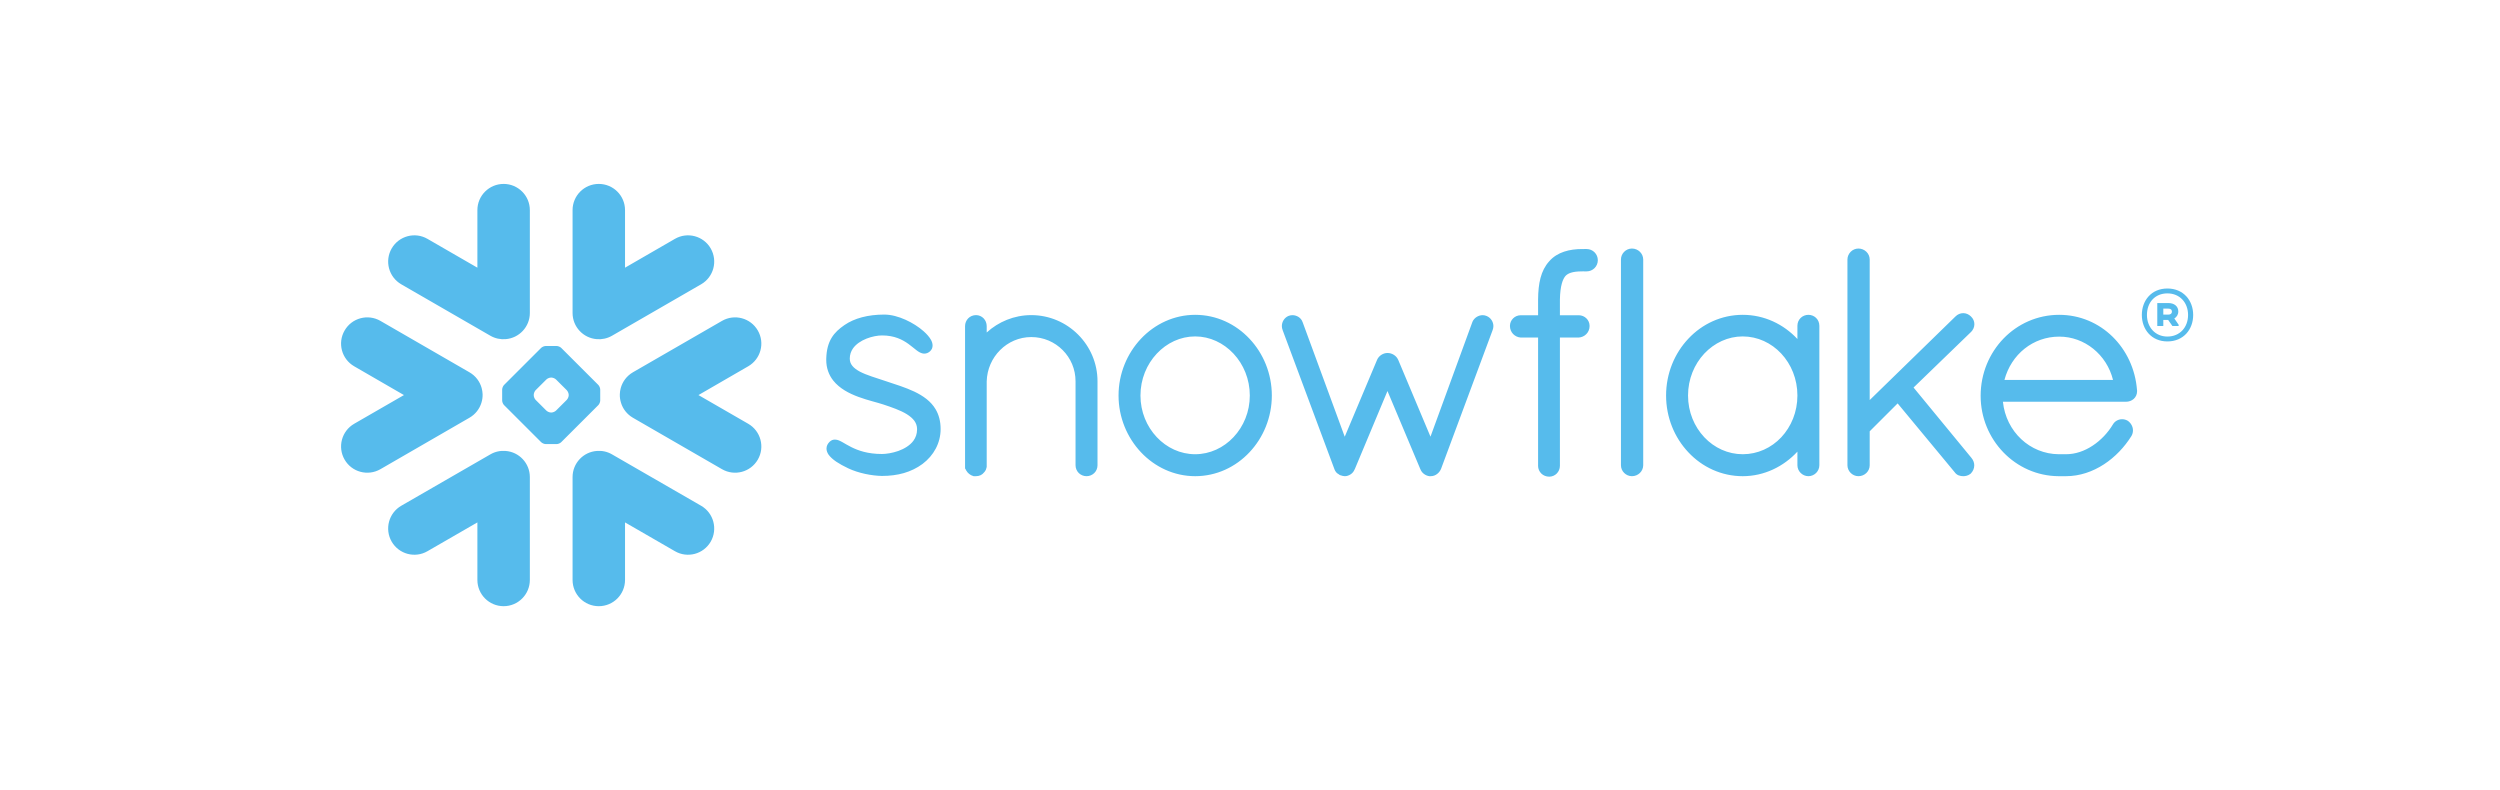
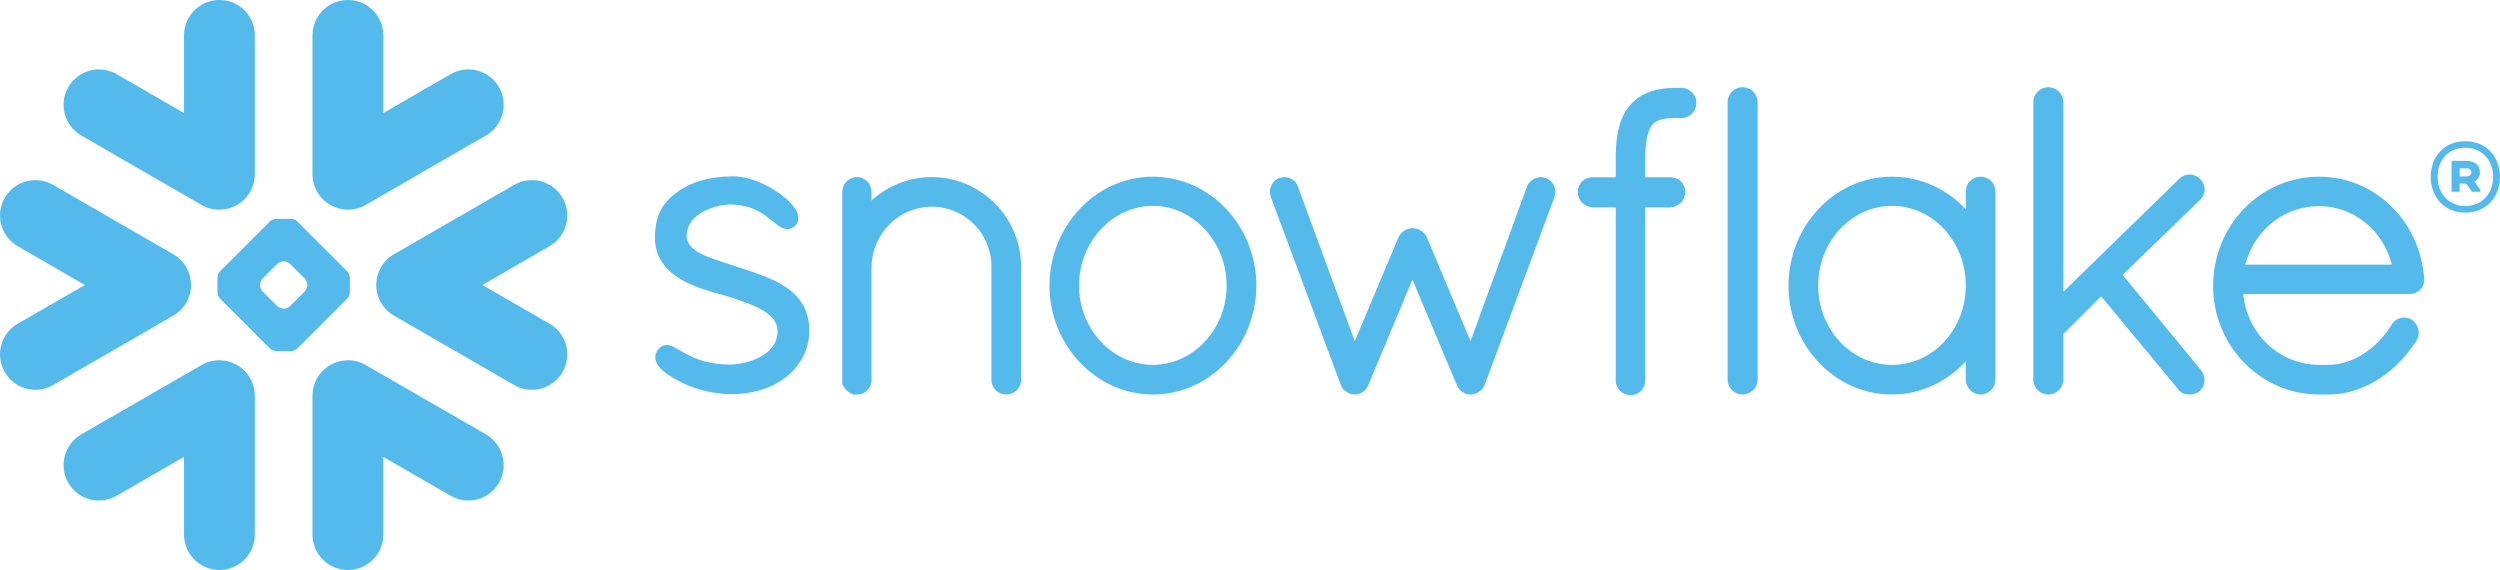
- <svg xmlns="http://www.w3.org/2000/svg" width="2692.91pt" height="850.394pt" viewBox="0 0 2692.91 850.394" version="1.1">
-   <g id="surface1">
-     <path style=" stroke:none;fill-rule:evenodd;fill:rgb(33.769%,73.207%,92.653%);fill-opacity:1;" d="M 2335.496 332.422 L 2330.234 332.422 L 2330.234 338.906 L 2335.496 338.906 C 2337.941 338.906 2339.531 337.805 2339.531 335.727 C 2339.531 333.523 2338.062 332.422 2335.496 332.422 M 2323.75 326.426 L 2335.617 326.426 C 2342.102 326.426 2346.383 329.977 2346.383 335.48 C 2346.383 338.906 2344.672 341.477 2342.102 343.066 L 2346.75 349.797 L 2346.75 351.141 L 2340.023 351.141 L 2335.496 344.656 L 2330.234 344.656 L 2330.234 351.141 L 2323.75 351.141 Z M 2356.906 339.273 C 2356.906 326.059 2348.098 316.027 2334.637 316.027 C 2321.426 316.027 2312.617 325.57 2312.617 339.273 C 2312.617 352.363 2321.426 362.52 2334.637 362.52 C 2348.098 362.52 2356.906 352.488 2356.906 339.273 M 2362.41 339.273 C 2362.41 354.812 2352.012 367.781 2334.637 367.781 C 2317.387 367.781 2307.109 354.688 2307.109 339.273 C 2307.109 323.734 2317.387 310.766 2334.637 310.766 C 2352.012 310.766 2362.41 323.734 2362.41 339.273 M 805.949 394.559 L 752.355 425.555 L 805.949 456.465 C 819.488 464.293 824.117 481.535 816.289 495.094 C 808.48 508.574 791.203 513.188 777.715 505.395 L 681.734 449.977 C 675.336 446.254 670.891 440.41 668.918 433.852 C 667.98 430.832 667.547 427.723 667.652 424.652 C 667.711 422.43 668.035 420.207 668.648 417.984 C 670.566 411.074 675.066 404.914 681.734 401.023 L 777.715 345.645 C 791.203 337.852 808.48 342.48 816.289 356 C 824.117 369.504 819.488 386.746 805.949 394.559 M 755.211 544.781 L 659.25 489.434 C 654.098 486.434 648.387 485.277 642.891 485.746 C 628.25 486.793 616.754 499.016 616.754 513.891 L 616.754 624.695 C 616.754 640.312 629.352 652.965 644.988 652.965 C 660.625 652.965 673.258 640.312 673.258 624.695 L 673.258 562.711 L 726.996 593.73 C 740.496 601.574 757.762 596.93 765.551 583.445 C 773.324 569.922 768.734 552.59 755.211 544.781 M 644.484 436.383 L 604.59 476.223 C 603.449 477.395 601.246 478.352 599.582 478.352 L 587.852 478.352 C 586.242 478.352 584 477.395 582.844 476.223 L 542.969 436.383 C 541.832 435.262 540.91 433.004 540.91 431.414 L 540.91 419.664 C 540.91 418.035 541.832 415.777 542.969 414.641 L 582.844 374.797 C 584 373.625 586.242 372.703 587.852 372.703 L 599.582 372.703 C 601.211 372.703 603.449 373.625 604.59 374.797 L 644.484 414.641 C 645.621 415.777 646.543 418.035 646.543 419.664 L 646.543 431.414 C 646.543 433.004 645.621 435.262 644.484 436.383 M 612.594 425.32 C 612.594 423.715 611.621 421.469 610.484 420.277 L 598.93 408.781 C 597.793 407.645 595.551 406.703 593.941 406.703 L 593.488 406.703 C 591.883 406.703 589.645 407.645 588.523 408.781 L 576.969 420.277 C 575.812 421.469 574.926 423.715 574.926 425.32 L 574.926 425.773 C 574.926 427.363 575.812 429.586 576.969 430.742 L 588.523 442.273 C 589.66 443.41 591.883 444.355 593.488 444.355 L 593.941 444.355 C 595.551 444.355 597.793 443.41 598.93 442.273 L 610.484 430.742 C 611.621 429.586 612.594 427.363 612.594 425.773 Z M 432.223 306.238 L 528.203 361.641 C 533.355 364.605 539.086 365.777 544.594 365.324 C 559.203 364.242 570.734 352.008 570.734 337.148 L 570.734 226.344 C 570.734 210.766 558.062 198.113 542.5 198.113 C 526.863 198.113 514.23 210.766 514.23 226.344 L 514.23 288.344 L 460.457 257.289 C 446.973 249.48 429.727 254.109 421.898 267.613 C 414.109 281.168 418.719 298.43 432.223 306.238 M 642.891 365.324 C 648.387 365.777 654.098 364.605 659.25 361.641 L 755.211 306.238 C 768.734 298.43 773.324 281.168 765.551 267.613 C 757.762 254.109 740.5 249.48 726.996 257.289 L 673.258 288.344 L 673.258 226.344 C 673.258 210.766 660.625 198.113 644.988 198.113 C 629.352 198.113 616.754 210.766 616.754 226.344 L 616.754 337.148 C 616.754 352.008 628.25 364.242 642.891 365.324 M 544.594 485.746 C 539.086 485.277 533.355 486.434 528.203 489.434 L 432.223 544.781 C 418.719 552.59 414.109 569.922 421.898 583.445 C 429.727 596.93 446.973 601.574 460.457 593.73 L 514.23 562.711 L 514.23 624.695 C 514.23 640.312 526.863 652.965 542.5 652.965 C 558.062 652.965 570.734 640.312 570.734 624.695 L 570.734 513.891 C 570.734 499.016 559.203 486.793 544.594 485.746 M 518.566 433.852 C 519.527 430.832 519.922 427.723 519.852 424.652 C 519.742 422.43 519.453 420.207 518.824 417.984 C 516.922 411.074 512.422 404.91 505.68 401.023 L 409.77 345.645 C 396.23 337.852 378.969 342.48 371.199 356 C 363.352 369.504 367.98 386.746 381.52 394.559 L 435.113 425.555 L 381.52 456.465 C 367.98 464.293 363.371 481.535 371.199 495.094 C 378.969 508.574 396.23 513.188 409.77 505.395 L 505.68 449.977 C 512.152 446.254 516.543 440.41 518.566 433.852 M 1709.078 268.246 L 1706.438 268.246 C 1706.094 268.246 1705.75 268.281 1705.391 268.297 C 1705.066 268.281 1704.723 268.246 1704.379 268.246 C 1697.562 268.246 1690.949 269.02 1684.762 271.082 C 1678.672 273.105 1673.051 276.449 1668.695 281.531 L 1668.68 281.512 L 1668.66 281.531 L 1668.66 281.551 C 1664.16 286.559 1661.195 292.539 1659.391 299.336 C 1657.582 306.168 1656.836 313.867 1656.77 322.617 L 1656.77 339.559 L 1638.094 339.559 C 1631.605 339.594 1626.453 344.781 1626.453 351.051 C 1626.418 354.434 1627.738 357.539 1629.871 359.781 C 1632.023 361.988 1634.965 363.434 1638.238 363.613 L 1656.77 363.613 L 1656.77 501.438 L 1656.75 501.762 C 1656.75 505 1658.105 507.98 1660.293 510.113 C 1662.457 512.211 1665.5 513.457 1668.805 513.457 C 1675.094 513.422 1680.262 508.289 1680.281 501.762 L 1680.281 363.613 L 1700.363 363.613 C 1703.598 363.434 1706.582 362.078 1708.719 359.891 C 1710.902 357.703 1712.242 354.633 1712.242 351.305 L 1712.242 350.852 C 1712.168 344.652 1706.98 339.559 1700.492 339.559 L 1680.281 339.559 L 1680.281 322.688 C 1680.41 315.227 1681.188 309.641 1682.305 305.574 C 1683.391 301.488 1684.875 298.918 1686.211 297.332 C 1687.512 295.918 1689.211 294.742 1691.977 293.805 C 1694.762 292.902 1698.613 292.32 1703.82 292.32 L 1704.434 292.32 C 1704.742 292.32 1705.066 292.266 1705.352 292.266 C 1705.719 292.266 1706.059 292.32 1706.438 292.32 L 1709.078 292.32 C 1715.746 292.32 1721.117 286.938 1721.117 280.285 C 1721.117 273.633 1715.746 268.246 1709.078 268.246 M 2123.098 357.648 C 2125.449 355.312 2126.73 352.223 2126.73 349.152 C 2126.73 346.133 2125.449 343.113 2123.078 340.926 L 2123.098 340.926 C 2123.078 340.855 2123.023 340.855 2123.023 340.855 C 2123.008 340.801 2122.973 340.781 2122.973 340.781 L 2122.938 340.781 C 2120.656 338.539 2117.73 337.312 2114.707 337.312 C 2111.656 337.312 2108.676 338.578 2106.398 340.855 L 2013.973 430.926 L 2013.973 279.543 C 2013.973 273.02 2008.516 267.719 2001.809 267.719 C 1998.574 267.719 1995.613 269.074 1993.496 271.211 C 1991.398 273.324 1989.988 276.305 1989.988 279.543 L 1989.988 501.148 C 1989.988 504.383 1991.398 507.348 1993.496 509.445 C 1995.613 511.543 1998.574 512.934 2001.809 512.934 C 2008.516 512.934 2013.973 507.656 2013.973 501.148 L 2013.973 464.582 L 2044.07 434.523 L 2105.422 508.543 C 2106.578 510.242 2108.152 511.414 2109.703 512.027 C 2111.477 512.699 2113.195 512.934 2114.727 512.934 C 2116.844 512.934 2119.828 512.484 2122.449 510.422 L 2122.594 510.332 L 2122.754 510.172 C 2125.211 507.75 2126.602 504.527 2126.602 501.238 C 2126.602 498.477 2125.578 495.652 2123.676 493.395 L 2123.676 493.359 L 2061.223 417.441 L 2123.043 357.648 Z M 1956.207 342.41 C 1958.391 344.523 1959.75 347.582 1959.75 350.887 L 1959.75 501.148 C 1959.75 504.383 1958.359 507.348 1956.281 509.445 C 1954.145 511.543 1951.199 512.934 1947.945 512.934 C 1944.695 512.934 1941.711 511.543 1939.609 509.445 C 1937.48 507.348 1936.105 504.383 1936.105 501.148 L 1936.105 486.488 C 1921.23 502.562 1900.336 512.934 1877.215 512.934 C 1854.207 512.934 1833.488 503.047 1818.652 487.211 C 1803.758 471.449 1794.648 449.738 1794.648 426.027 C 1794.648 402.312 1803.758 380.586 1818.652 364.805 C 1833.488 348.988 1854.207 339.117 1877.215 339.117 C 1900.32 339.117 1921.23 349.188 1936.105 365.184 L 1936.105 350.887 C 1936.105 347.582 1937.465 344.523 1939.648 342.41 C 1941.836 340.332 1944.781 339.117 1947.945 339.117 C 1951.074 339.117 1954.055 340.332 1956.207 342.41 M 1936.105 426.027 C 1936.105 408.258 1929.398 392.336 1918.684 380.84 C 1907.977 369.379 1893.285 362.422 1877.215 362.383 C 1861.273 362.383 1846.633 369.379 1835.82 380.84 C 1825.086 392.336 1818.289 408.258 1818.289 426.027 C 1818.289 443.777 1825.086 459.594 1835.82 471 C 1846.578 482.406 1861.273 489.273 1877.215 489.273 C 1893.32 489.273 1908.016 482.406 1918.719 471.035 C 1929.398 459.594 1936.105 443.797 1936.105 426.027 M 984.828 421.797 C 975.281 417.297 964.453 413.973 953.648 410.391 C 943.703 407.031 933.617 404.172 926.422 400.414 C 922.809 398.48 919.988 396.438 918.164 394.141 C 916.301 391.848 915.398 389.516 915.344 386.332 C 915.363 381.977 916.629 378.469 918.758 375.359 C 921.996 370.715 927.418 367.102 933.348 364.766 C 939.203 362.422 945.547 361.316 950.086 361.316 C 963.496 361.336 971.973 365.801 978.484 370.426 C 981.699 372.758 984.41 375.125 986.977 377.074 C 988.297 378.09 989.527 379.012 990.957 379.699 C 992.309 380.367 993.902 380.91 995.637 380.91 C 996.738 380.91 997.844 380.711 998.852 380.277 C 999.918 379.844 1000.844 379.23 1001.73 378.469 C 1002.594 377.66 1003.336 376.68 1003.859 375.598 C 1004.332 374.477 1004.547 373.316 1004.547 372.18 C 1004.547 370.082 1003.875 368.113 1002.918 366.266 C 1001.129 363.016 998.383 359.906 994.879 356.797 C 989.672 352.172 982.805 347.762 975.41 344.434 C 967.996 341.109 960.043 338.848 952.473 338.848 C 934.918 338.848 920.258 342.824 909.613 350.148 C 904.062 353.977 899.184 358.172 895.73 363.957 C 892.223 369.758 890.273 376.918 890.02 386.227 C 890 386.641 890 387.055 890 387.473 C 889.965 396.508 892.875 403.957 897.449 409.797 C 904.391 418.582 914.691 423.84 924.801 427.562 C 934.887 431.285 944.969 433.512 951.332 435.645 C 960.297 438.629 969.824 441.859 976.762 446.145 C 980.219 448.332 983.02 450.684 984.918 453.266 C 986.762 455.926 987.809 458.672 987.848 462.141 L 987.848 462.395 C 987.828 467.422 986.348 471.363 983.906 474.742 C 980.219 479.766 974.09 483.453 967.582 485.785 C 961.094 488.062 954.352 489.023 950.012 489.023 C 934.703 489.023 924.457 485.332 917.027 481.629 C 913.301 479.766 910.285 477.922 907.555 476.367 C 906.199 475.625 904.934 474.938 903.598 474.395 C 902.293 473.855 900.902 473.508 899.332 473.508 C 898.371 473.508 897.324 473.672 896.363 474.051 C 895.387 474.469 894.504 475.051 893.762 475.754 C 892.73 476.75 891.828 477.867 891.195 479.152 C 890.582 480.434 890.273 481.789 890.273 483.199 C 890.273 485.516 891.141 487.629 892.371 489.547 C 894.305 492.309 897.145 494.789 900.684 497.262 C 904.336 499.703 908.691 502.105 913.715 504.477 C 924.852 509.734 939.133 512.484 949.977 512.664 L 950.012 512.664 C 966.879 512.664 981.449 508.777 993.719 499.738 L 993.719 499.719 L 993.738 499.719 C 1005.738 490.684 1013.203 477.254 1013.203 462.09 C 1013.203 453.754 1011.254 446.688 1007.836 440.902 C 1002.688 432.137 994.316 426.355 984.828 421.797 M 1757.844 267.719 C 1754.613 267.719 1751.645 269.074 1749.512 271.211 C 1747.379 273.324 1746.027 276.305 1746.027 279.543 L 1746.027 501.148 C 1746.027 504.383 1747.379 507.348 1749.512 509.445 C 1751.645 511.543 1754.613 512.934 1757.844 512.934 C 1764.551 512.934 1769.973 507.656 1770.012 501.148 L 1770.012 279.543 C 1769.973 273.02 1764.551 267.719 1757.844 267.719 M 2301.973 420.426 L 2301.973 421.598 C 2301.973 424.871 2300.508 427.816 2298.289 429.75 C 2296.082 431.699 2293.207 432.715 2290.117 432.75 L 2157.461 432.75 C 2160.84 465.121 2186.688 489.023 2217.543 489.273 L 2225.371 489.273 C 2235.582 489.309 2245.523 485.785 2254.273 479.945 C 2263.035 474.164 2270.613 466.082 2275.945 457.188 C 2277.047 455.289 2278.621 453.848 2280.332 452.961 C 2282.09 452.004 2283.973 451.566 2285.867 451.566 C 2287.961 451.566 2290.043 452.109 2291.867 453.211 L 2291.996 453.266 L 2292.141 453.375 C 2295.465 455.816 2297.547 459.539 2297.547 463.625 C 2297.547 465.703 2297.004 467.82 2295.863 469.734 L 2295.828 469.805 L 2295.789 469.844 C 2288.379 481.629 2278.273 492.383 2266.277 500.176 C 2254.254 507.984 2240.316 512.934 2225.371 512.934 L 2217.414 512.934 C 2194.133 512.773 2173.094 502.941 2157.93 487.211 C 2142.797 471.543 2133.473 450.012 2133.473 426.355 C 2133.473 402.293 2142.875 380.461 2158.129 364.66 C 2173.387 348.883 2194.586 339.117 2218.066 339.117 C 2240.48 339.117 2260.613 348.031 2275.531 362.621 C 2290.441 377.203 2300.184 397.465 2301.918 420.262 Z M 2276.07 409.254 C 2269.348 381.977 2245.395 362.543 2218.066 362.602 C 2190.047 362.602 2166.426 381.617 2159.105 409.254 Z M 1110.867 339.426 C 1092.355 339.426 1075.457 346.641 1062.84 358.152 L 1062.84 351.27 C 1062.82 348.105 1061.648 345.156 1059.586 342.988 C 1057.582 340.855 1054.613 339.426 1051.363 339.426 C 1048 339.426 1044.961 340.781 1042.852 342.969 C 1040.773 345.121 1039.523 348.105 1039.523 351.27 L 1039.523 504.676 L 1040.012 505.16 L 1040.031 505.234 C 1040.156 505.742 1040.48 506.301 1040.824 506.844 C 1042.434 509.68 1045.07 511.832 1048.34 512.789 L 1048.812 512.934 L 1051.363 512.934 C 1053.062 512.934 1054.777 512.57 1056.406 511.812 C 1057.762 511.164 1059.027 510.113 1060.039 508.777 L 1060.078 508.793 C 1060.199 508.668 1060.238 508.508 1060.383 508.379 C 1060.438 508.363 1060.492 508.309 1060.527 508.25 C 1061.156 507.441 1061.684 506.605 1062.012 505.832 C 1062.355 504.906 1062.57 504.043 1062.734 503.371 L 1062.84 502.941 L 1062.84 410.824 C 1063.184 397.648 1068.609 385.734 1077.301 377.074 C 1085.941 368.422 1097.777 363.07 1110.867 363.07 C 1124.172 363.07 1136.043 368.422 1144.652 377.074 C 1153.289 385.703 1158.531 397.594 1158.531 410.699 L 1158.531 501.148 C 1158.531 504.457 1159.941 507.512 1162.074 509.609 C 1164.262 511.703 1167.242 512.934 1170.355 512.934 C 1173.516 512.934 1176.484 511.703 1178.652 509.609 C 1180.855 507.512 1182.195 504.457 1182.195 501.148 L 1182.195 410.699 C 1182.195 371.656 1150.309 339.48 1110.867 339.426 M 1345.941 364.914 C 1360.871 380.746 1369.945 402.473 1369.98 426.027 C 1369.945 449.582 1360.871 471.285 1345.941 487.125 C 1331.121 502.941 1310.422 512.934 1287.41 512.934 C 1264.582 512.934 1243.848 502.941 1228.973 487.125 C 1214.078 471.285 1204.859 449.582 1204.859 426.027 C 1204.859 402.473 1214.078 380.746 1228.973 364.914 C 1243.848 349.113 1264.582 339.117 1287.41 339.117 C 1310.422 339.117 1331.121 349.113 1345.941 364.914 M 1346.246 426.027 C 1346.246 408.422 1339.488 392.477 1328.734 380.965 C 1317.926 369.43 1303.281 362.383 1287.375 362.383 C 1271.469 362.383 1256.793 369.43 1246 380.965 C 1235.227 392.477 1228.465 408.422 1228.465 426.027 C 1228.465 443.613 1235.227 459.41 1246 470.852 C 1256.793 482.332 1271.469 489.273 1287.375 489.273 C 1303.281 489.273 1317.977 482.332 1328.734 470.852 C 1339.488 459.41 1346.246 443.613 1346.246 426.027 M 1601.473 340.438 L 1601.418 340.402 C 1601.418 340.402 1601.387 340.383 1601.344 340.383 C 1599.992 339.789 1598.508 339.48 1597.082 339.48 C 1594.766 339.5 1592.547 340.188 1590.613 341.398 C 1588.641 342.645 1586.973 344.469 1586.016 346.75 L 1586.016 346.805 L 1540.867 470.363 L 1506.074 387.547 L 1506.02 387.508 C 1505.039 385.191 1503.289 383.406 1501.301 382.16 C 1499.293 380.91 1496.977 380.223 1494.539 380.223 C 1492.172 380.223 1489.965 380.965 1488.016 382.176 C 1486.094 383.422 1484.363 385.191 1483.387 387.508 L 1483.367 387.547 L 1448.5 470.422 L 1403.109 346.91 L 1403.078 346.91 C 1402.281 344.523 1400.672 342.66 1398.758 341.434 C 1396.805 340.188 1394.527 339.5 1392.176 339.48 C 1390.676 339.48 1389.16 339.789 1387.73 340.383 L 1387.66 340.383 L 1387.605 340.438 C 1383.375 342.41 1380.789 346.641 1380.773 351.25 C 1380.773 352.695 1381.059 354.141 1381.621 355.57 L 1381.602 355.57 L 1437.438 505.484 L 1437.438 505.543 C 1437.871 506.66 1438.484 507.766 1439.391 508.848 C 1440.039 509.629 1441 510.277 1441.992 510.82 C 1442.176 511 1442.465 511.254 1442.895 511.523 C 1443.367 511.812 1443.965 512.012 1444.578 512.121 C 1445.57 512.449 1446.895 512.934 1448.664 512.934 C 1450.918 512.934 1453.02 512.121 1454.898 510.906 C 1456.652 509.734 1458.223 507.98 1459.09 505.707 L 1459.234 505.594 L 1494.539 421.199 L 1529.895 505.25 L 1529.93 505.25 C 1530.746 507.492 1532.172 509.25 1533.836 510.492 C 1535.59 511.812 1537.555 512.629 1539.637 512.934 L 1541.121 512.934 C 1542.531 512.934 1543.902 512.664 1545.059 512.211 C 1546.27 511.742 1547.246 511.129 1548.059 510.512 C 1549.957 509.066 1551.422 507.078 1552.328 504.871 L 1552.328 504.82 L 1607.801 355.57 C 1608.344 354.141 1608.633 352.715 1608.633 351.27 C 1608.613 346.695 1605.918 342.34 1601.473 340.438 " />
+ <svg xmlns="http://www.w3.org/2000/svg" width="1995.032pt" height="454.852pt" viewBox="0 0 1995.032 454.852" version="1.1" id="svg1">
+   <defs id="defs1" />
+   <g id="surface1" transform="translate(-367.378,-198.1133)">
+     <path style="fill:#54baeb;fill-opacity:1;fill-rule:evenodd;stroke:none" d="m 2335.496,332.422 h -5.262 v 6.484 h 5.262 c 2.445,0 4.035,-1.102 4.035,-3.18 0,-2.203 -1.469,-3.305 -4.035,-3.305 m -11.746,-5.996 h 11.867 c 6.484,0 10.766,3.551 10.766,9.055 0,3.426 -1.711,5.996 -4.281,7.586 l 4.648,6.73 v 1.344 h -6.727 l -4.527,-6.484 h -5.262 v 6.484 h -6.484 z m 33.156,12.848 c 0,-13.215 -8.809,-23.246 -22.27,-23.246 -13.211,0 -22.02,9.543 -22.02,23.246 0,13.09 8.809,23.246 22.02,23.246 13.461,0 22.27,-10.031 22.27,-23.246 m 5.504,0 c 0,15.539 -10.399,28.508 -27.773,28.508 -17.25,0 -27.527,-13.094 -27.527,-28.508 0,-15.539 10.277,-28.508 27.527,-28.508 17.375,0 27.773,12.969 27.773,28.508 m -1556.461,55.285 -53.594,30.996 53.594,30.91 c 13.539,7.828 18.168,25.07 10.34,38.629 -7.809,13.48 -25.086,18.094 -38.574,10.301 l -95.98,-55.418 c -6.398,-3.723 -10.844,-9.566 -12.816,-16.125 -0.938,-3.02 -1.371,-6.129 -1.266,-9.199 0.059,-2.223 0.383,-4.445 0.996,-6.668 1.918,-6.91 6.418,-13.07 13.086,-16.961 l 95.98,-55.379 c 13.488,-7.793 30.766,-3.164 38.574,10.355 7.828,13.504 3.199,30.746 -10.34,38.559 M 755.211,544.781 659.25,489.434 c -5.152,-3 -10.863,-4.156 -16.359,-3.688 -14.641,1.047 -26.137,13.27 -26.137,28.145 v 110.805 c 0,15.617 12.598,28.27 28.234,28.27 15.637,0 28.27,-12.652 28.27,-28.27 v -61.984 l 53.738,31.02 c 13.5,7.844 30.766,3.199 38.555,-10.285 7.773,-13.523 3.184,-30.855 -10.34,-38.664 M 644.484,436.383 604.59,476.223 c -1.141,1.172 -3.344,2.129 -5.008,2.129 h -11.73 c -1.609,0 -3.852,-0.957 -5.008,-2.129 l -39.875,-39.84 c -1.137,-1.121 -2.059,-3.379 -2.059,-4.969 v -11.75 c 0,-1.629 0.922,-3.887 2.059,-5.023 l 39.875,-39.844 c 1.156,-1.172 3.398,-2.094 5.008,-2.094 h 11.73 c 1.629,0 3.867,0.922 5.008,2.094 l 39.895,39.844 c 1.137,1.137 2.059,3.395 2.059,5.023 v 11.75 c 0,1.59 -0.922,3.848 -2.059,4.969 m -31.891,-11.062 c 0,-1.605 -0.973,-3.852 -2.109,-5.043 l -11.555,-11.496 c -1.137,-1.137 -3.379,-2.078 -4.988,-2.078 h -0.453 c -1.605,0 -3.844,0.941 -4.965,2.078 l -11.555,11.496 c -1.156,1.191 -2.043,3.438 -2.043,5.043 v 0.453 c 0,1.59 0.887,3.812 2.043,4.969 l 11.555,11.531 c 1.137,1.137 3.359,2.082 4.965,2.082 h 0.453 c 1.609,0 3.852,-0.945 4.988,-2.082 l 11.555,-11.531 c 1.137,-1.156 2.109,-3.379 2.109,-4.969 z m -180.371,-119.082 95.98,55.402 c 5.152,2.965 10.883,4.137 16.391,3.684 14.609,-1.082 26.141,-13.316 26.141,-28.176 V 226.344 c 0,-15.578 -12.672,-28.23 -28.234,-28.23 -15.637,0 -28.27,12.652 -28.27,28.23 v 62 l -53.773,-31.055 c -13.484,-7.809 -30.73,-3.18 -38.559,10.324 -7.789,13.555 -3.18,30.816 10.324,38.625 m 210.668,59.086 c 5.496,0.453 11.207,-0.719 16.359,-3.684 l 95.961,-55.402 c 13.523,-7.809 18.113,-25.07 10.34,-38.625 C 757.762,254.109 740.5,249.48 726.996,257.289 l -53.738,31.055 v -62 c 0,-15.578 -12.633,-28.23 -28.27,-28.23 -15.637,0 -28.234,12.652 -28.234,28.23 v 110.805 c 0,14.859 11.496,27.094 26.137,28.176 m -98.297,120.422 c -5.508,-0.469 -11.238,0.688 -16.391,3.688 l -95.98,55.348 c -13.504,7.809 -18.113,25.141 -10.324,38.664 7.828,13.484 25.074,18.129 38.559,10.285 l 53.773,-31.02 v 61.984 c 0,15.617 12.633,28.27 28.27,28.27 15.562,0 28.234,-12.652 28.234,-28.27 V 513.891 c 0,-14.875 -11.531,-27.098 -26.141,-28.145 m -26.027,-51.895 c 0.961,-3.02 1.355,-6.129 1.285,-9.199 -0.109,-2.223 -0.398,-4.445 -1.027,-6.668 -1.902,-6.91 -6.402,-13.074 -13.145,-16.961 L 409.77,345.645 C 396.23,337.852 378.969,342.48 371.199,356 c -7.848,13.504 -3.219,30.746 10.32,38.559 l 53.594,30.996 -53.594,30.91 c -13.539,7.828 -18.148,25.07 -10.32,38.629 7.77,13.48 25.031,18.094 38.57,10.301 l 95.91,-55.418 c 6.473,-3.723 10.863,-9.566 12.887,-16.125 M 1709.078,268.246 h -2.641 c -0.344,0 -0.688,0.035 -1.047,0.051 -0.324,-0.016 -0.668,-0.051 -1.012,-0.051 -6.816,0 -13.43,0.773 -19.617,2.836 -6.09,2.023 -11.711,5.367 -16.066,10.449 l -0.016,-0.019 -0.019,0.019 v 0.019 c -4.5,5.008 -7.465,10.988 -9.27,17.785 -1.809,6.832 -2.555,14.531 -2.621,23.281 v 16.941 h -18.676 c -6.488,0.035 -11.641,5.223 -11.641,11.492 -0.035,3.383 1.285,6.488 3.418,8.73 2.152,2.207 5.094,3.652 8.367,3.832 h 18.531 V 501.438 l -0.02,0.324 c 0,3.238 1.355,6.219 3.543,8.352 2.164,2.098 5.207,3.344 8.512,3.344 6.289,-0.035 11.457,-5.168 11.477,-11.695 V 363.613 h 20.082 c 3.234,-0.18 6.219,-1.535 8.355,-3.723 2.183,-2.188 3.523,-5.258 3.523,-8.586 v -0.453 c -0.074,-6.199 -5.262,-11.293 -11.75,-11.293 h -20.211 V 322.688 c 0.129,-7.461 0.906,-13.047 2.023,-17.113 1.086,-4.086 2.57,-6.656 3.906,-8.242 1.301,-1.414 3,-2.59 5.766,-3.527 2.785,-0.902 6.637,-1.484 11.844,-1.484 h 0.613 c 0.309,0 0.633,-0.055 0.918,-0.055 0.367,0 0.707,0.055 1.086,0.055 h 2.641 c 6.668,0 12.039,-5.383 12.039,-12.035 0,-6.652 -5.371,-12.039 -12.039,-12.039 m 414.02,89.402 c 2.352,-2.336 3.633,-5.426 3.633,-8.496 0,-3.02 -1.281,-6.039 -3.652,-8.227 h 0.02 c -0.02,-0.07 -0.074,-0.07 -0.074,-0.07 -0.016,-0.055 -0.051,-0.074 -0.051,-0.074 h -0.035 c -2.281,-2.242 -5.207,-3.469 -8.23,-3.469 -3.051,0 -6.031,1.266 -8.309,3.543 l -92.426,90.07 V 279.543 c 0,-6.523 -5.457,-11.824 -12.164,-11.824 -3.234,0 -6.195,1.355 -8.312,3.492 -2.098,2.113 -3.508,5.094 -3.508,8.332 v 221.605 c 0,3.234 1.41,6.199 3.508,8.297 2.117,2.098 5.078,3.488 8.312,3.488 6.707,0 12.164,-5.277 12.164,-11.785 v -36.566 l 30.098,-30.059 61.352,74.02 c 1.156,1.699 2.73,2.871 4.281,3.484 1.774,0.672 3.492,0.906 5.024,0.906 2.117,0 5.101,-0.449 7.723,-2.512 l 0.145,-0.09 0.16,-0.16 c 2.457,-2.422 3.848,-5.645 3.848,-8.934 0,-2.762 -1.024,-5.586 -2.926,-7.844 v -0.035 l -62.453,-75.918 61.82,-59.793 z M 1956.207,342.41 c 2.184,2.113 3.543,5.172 3.543,8.477 v 150.262 c 0,3.234 -1.391,6.199 -3.469,8.297 -2.137,2.098 -5.082,3.488 -8.336,3.488 -3.25,0 -6.234,-1.391 -8.336,-3.488 -2.129,-2.098 -3.504,-5.062 -3.504,-8.297 v -14.66 c -14.875,16.074 -35.77,26.445 -58.891,26.445 -23.008,0 -43.727,-9.887 -58.562,-25.723 -14.895,-15.762 -24.004,-37.473 -24.004,-61.184 0,-23.715 9.109,-45.441 24.004,-61.223 14.836,-15.816 35.555,-25.688 58.562,-25.688 23.105,0 44.016,10.07 58.891,26.066 v -14.297 c 0,-3.305 1.359,-6.363 3.543,-8.477 2.188,-2.078 5.133,-3.293 8.297,-3.293 3.129,0 6.109,1.215 8.262,3.293 m -20.102,83.617 c 0,-17.77 -6.707,-33.691 -17.422,-45.188 -10.707,-11.461 -25.398,-18.418 -41.469,-18.457 -15.941,0 -30.582,6.996 -41.395,18.457 -10.734,11.496 -17.531,27.418 -17.531,45.188 0,17.75 6.797,33.566 17.531,44.973 10.758,11.406 25.453,18.273 41.395,18.273 16.105,0 30.801,-6.867 41.504,-18.238 10.68,-11.441 17.387,-27.238 17.387,-45.008 m -951.277,-4.23 c -9.547,-4.5 -20.375,-7.824 -31.18,-11.406 -9.945,-3.359 -20.031,-6.219 -27.227,-9.977 -3.613,-1.934 -6.434,-3.977 -8.258,-6.273 -1.863,-2.293 -2.766,-4.625 -2.82,-7.809 0.019,-4.355 1.285,-7.863 3.414,-10.973 3.238,-4.645 8.66,-8.258 14.59,-10.594 5.855,-2.344 12.199,-3.449 16.738,-3.449 13.41,0.019 21.887,4.484 28.398,9.109 3.215,2.332 5.926,4.699 8.492,6.648 1.32,1.016 2.551,1.938 3.98,2.625 1.352,0.668 2.945,1.211 4.68,1.211 1.102,0 2.207,-0.199 3.215,-0.633 1.066,-0.434 1.992,-1.047 2.879,-1.809 0.863,-0.809 1.605,-1.789 2.129,-2.871 0.473,-1.121 0.688,-2.281 0.688,-3.418 0,-2.098 -0.672,-4.066 -1.629,-5.914 -1.789,-3.25 -4.535,-6.359 -8.039,-9.469 -5.207,-4.625 -12.074,-9.035 -19.469,-12.363 -7.414,-3.324 -15.367,-5.586 -22.938,-5.586 -17.555,0 -32.215,3.977 -42.859,11.301 -5.551,3.828 -10.43,8.023 -13.883,13.809 -3.508,5.801 -5.457,12.961 -5.711,22.27 C 890,386.641 890,387.055 890,387.473 c -0.035,9.035 2.875,16.484 7.449,22.324 6.941,8.785 17.242,14.043 27.352,17.766 10.086,3.723 20.168,5.949 26.531,8.082 8.965,2.984 18.492,6.215 25.43,10.5 3.457,2.188 6.258,4.539 8.156,7.121 1.844,2.66 2.891,5.406 2.93,8.875 v 0.254 c -0.019,5.027 -1.5,8.969 -3.941,12.348 -3.688,5.023 -9.816,8.711 -16.324,11.043 -6.488,2.277 -13.23,3.238 -17.57,3.238 -15.309,0 -25.555,-3.691 -32.984,-7.395 -3.727,-1.863 -6.742,-3.707 -9.473,-5.262 -1.355,-0.742 -2.621,-1.43 -3.957,-1.973 -1.305,-0.539 -2.695,-0.887 -4.266,-0.887 -0.961,0 -2.008,0.164 -2.969,0.543 -0.977,0.418 -1.859,1 -2.602,1.703 -1.031,0.996 -1.934,2.113 -2.566,3.398 -0.613,1.281 -0.922,2.637 -0.922,4.047 0,2.316 0.867,4.43 2.098,6.348 1.934,2.762 4.773,5.242 8.312,7.715 3.652,2.441 8.008,4.844 13.031,7.215 11.137,5.258 25.418,8.008 36.262,8.188 h 0.035 c 16.867,0 31.438,-3.887 43.707,-12.926 v -0.019 h 0.019 c 12,-9.035 19.465,-22.465 19.465,-37.629 0,-8.336 -1.949,-15.402 -5.367,-21.188 -5.148,-8.766 -13.519,-14.547 -23.008,-19.105 M 1757.844,267.719 c -3.231,0 -6.199,1.355 -8.332,3.492 -2.133,2.113 -3.484,5.094 -3.484,8.332 v 221.605 c 0,3.234 1.352,6.199 3.484,8.297 2.133,2.098 5.102,3.488 8.332,3.488 6.707,0 12.129,-5.277 12.168,-11.785 V 279.543 c -0.039,-6.523 -5.461,-11.824 -12.168,-11.824 m 544.129,152.707 v 1.172 c 0,3.273 -1.465,6.219 -3.684,8.152 -2.207,1.949 -5.082,2.965 -8.172,3 h -132.656 c 3.379,32.371 29.227,56.273 60.082,56.523 h 7.828 c 10.211,0.035 20.152,-3.488 28.902,-9.328 8.762,-5.781 16.34,-13.863 21.672,-22.758 1.102,-1.898 2.676,-3.34 4.387,-4.227 1.758,-0.957 3.641,-1.395 5.535,-1.395 2.094,0 4.176,0.543 6,1.645 l 0.129,0.055 0.144,0.109 c 3.324,2.441 5.406,6.164 5.406,10.25 0,2.078 -0.543,4.195 -1.684,6.109 l -0.035,0.07 -0.039,0.039 c -7.41,11.785 -17.516,22.539 -29.512,30.332 -12.023,7.809 -25.961,12.758 -40.906,12.758 h -7.957 c -23.281,-0.16 -44.32,-9.992 -59.484,-25.723 -15.133,-15.668 -24.457,-37.199 -24.457,-60.855 0,-24.062 9.402,-45.895 24.656,-61.695 15.258,-15.777 36.457,-25.543 59.938,-25.543 22.414,0 42.547,8.914 57.465,23.504 14.91,14.582 24.652,34.844 26.387,57.641 z m -25.902,-11.172 c -6.723,-27.277 -30.676,-46.711 -58.004,-46.652 -28.02,0 -51.641,19.016 -58.961,46.652 z M 1110.867,339.426 c -18.512,0 -35.41,7.215 -48.027,18.727 v -6.883 c -0.019,-3.164 -1.191,-6.113 -3.254,-8.281 -2.004,-2.133 -4.973,-3.562 -8.223,-3.562 -3.363,0 -6.402,1.355 -8.512,3.543 -2.078,2.152 -3.328,5.137 -3.328,8.301 v 153.406 l 0.488,0.484 0.02,0.074 c 0.125,0.508 0.449,1.066 0.793,1.609 1.609,2.836 4.246,4.988 7.516,5.945 l 0.473,0.145 h 2.551 c 1.699,0 3.414,-0.363 5.043,-1.121 1.355,-0.648 2.621,-1.699 3.633,-3.035 l 0.039,0.016 c 0.121,-0.125 0.16,-0.285 0.305,-0.414 0.055,-0.016 0.109,-0.07 0.144,-0.129 0.629,-0.809 1.156,-1.645 1.484,-2.418 0.344,-0.926 0.559,-1.789 0.723,-2.461 l 0.105,-0.43 v -92.117 c 0.344,-13.176 5.77,-25.09 14.461,-33.75 8.641,-8.652 20.477,-14.004 33.566,-14.004 13.305,0 25.176,5.352 33.785,14.004 8.637,8.629 13.879,20.52 13.879,33.625 v 90.449 c 0,3.309 1.41,6.363 3.543,8.461 2.188,2.094 5.168,3.324 8.281,3.324 3.16,0 6.129,-1.23 8.297,-3.324 2.203,-2.098 3.543,-5.152 3.543,-8.461 v -90.449 c 0,-39.043 -31.887,-71.219 -71.328,-71.273 m 235.074,25.488 c 14.93,15.832 24.004,37.559 24.039,61.113 -0.035,23.555 -9.109,45.258 -24.039,61.098 -14.82,15.816 -35.52,25.809 -58.531,25.809 -22.828,0 -43.562,-9.992 -58.438,-25.809 -14.895,-15.84 -24.113,-37.543 -24.113,-61.098 0,-23.555 9.219,-45.281 24.113,-61.113 14.875,-15.801 35.609,-25.797 58.438,-25.797 23.012,0 43.711,9.996 58.531,25.797 m 0.305,61.113 c 0,-17.605 -6.758,-33.551 -17.512,-45.062 -10.809,-11.535 -25.453,-18.582 -41.359,-18.582 -15.906,0 -30.582,7.047 -41.375,18.582 -10.773,11.512 -17.535,27.457 -17.535,45.062 0,17.586 6.762,33.383 17.535,44.824 10.793,11.48 25.469,18.422 41.375,18.422 15.906,0 30.602,-6.941 41.359,-18.422 10.754,-11.441 17.512,-27.238 17.512,-44.824 m 255.227,-85.59 -0.055,-0.035 c 0,0 -0.031,-0.019 -0.074,-0.019 -1.352,-0.594 -2.836,-0.902 -4.262,-0.902 -2.316,0.019 -4.535,0.707 -6.469,1.918 -1.973,1.246 -3.641,3.07 -4.598,5.352 v 0.055 l -45.148,123.559 -34.793,-82.816 -0.055,-0.039 c -0.98,-2.316 -2.73,-4.102 -4.719,-5.348 -2.008,-1.25 -4.324,-1.938 -6.762,-1.938 -2.367,0 -4.574,0.742 -6.524,1.953 -1.922,1.246 -3.652,3.016 -4.629,5.332 l -0.02,0.039 -34.867,82.875 -45.391,-123.512 h -0.031 c -0.797,-2.387 -2.406,-4.25 -4.32,-5.477 -1.953,-1.246 -4.231,-1.934 -6.582,-1.953 -1.5,0 -3.016,0.309 -4.445,0.902 h -0.07 l -0.055,0.055 c -4.231,1.973 -6.816,6.203 -6.832,10.812 0,1.445 0.285,2.891 0.848,4.32 h -0.02 l 55.836,149.914 v 0.059 c 0.434,1.117 1.047,2.223 1.953,3.305 0.648,0.781 1.609,1.43 2.602,1.973 0.184,0.18 0.473,0.434 0.902,0.703 0.473,0.289 1.07,0.488 1.684,0.598 0.992,0.328 2.316,0.812 4.086,0.812 2.254,0 4.355,-0.812 6.234,-2.027 1.754,-1.172 3.324,-2.926 4.191,-5.199 l 0.145,-0.113 35.305,-84.395 35.355,84.051 h 0.035 c 0.816,2.242 2.242,4 3.906,5.242 1.754,1.32 3.719,2.137 5.801,2.441 h 1.484 c 1.41,0 2.781,-0.27 3.938,-0.723 1.211,-0.469 2.188,-1.082 3,-1.699 1.898,-1.445 3.363,-3.434 4.269,-5.641 v -0.051 l 55.473,-149.25 c 0.543,-1.43 0.832,-2.855 0.832,-4.301 -0.02,-4.574 -2.715,-8.93 -7.16,-10.832" id="path1" />
  </g>
</svg>
